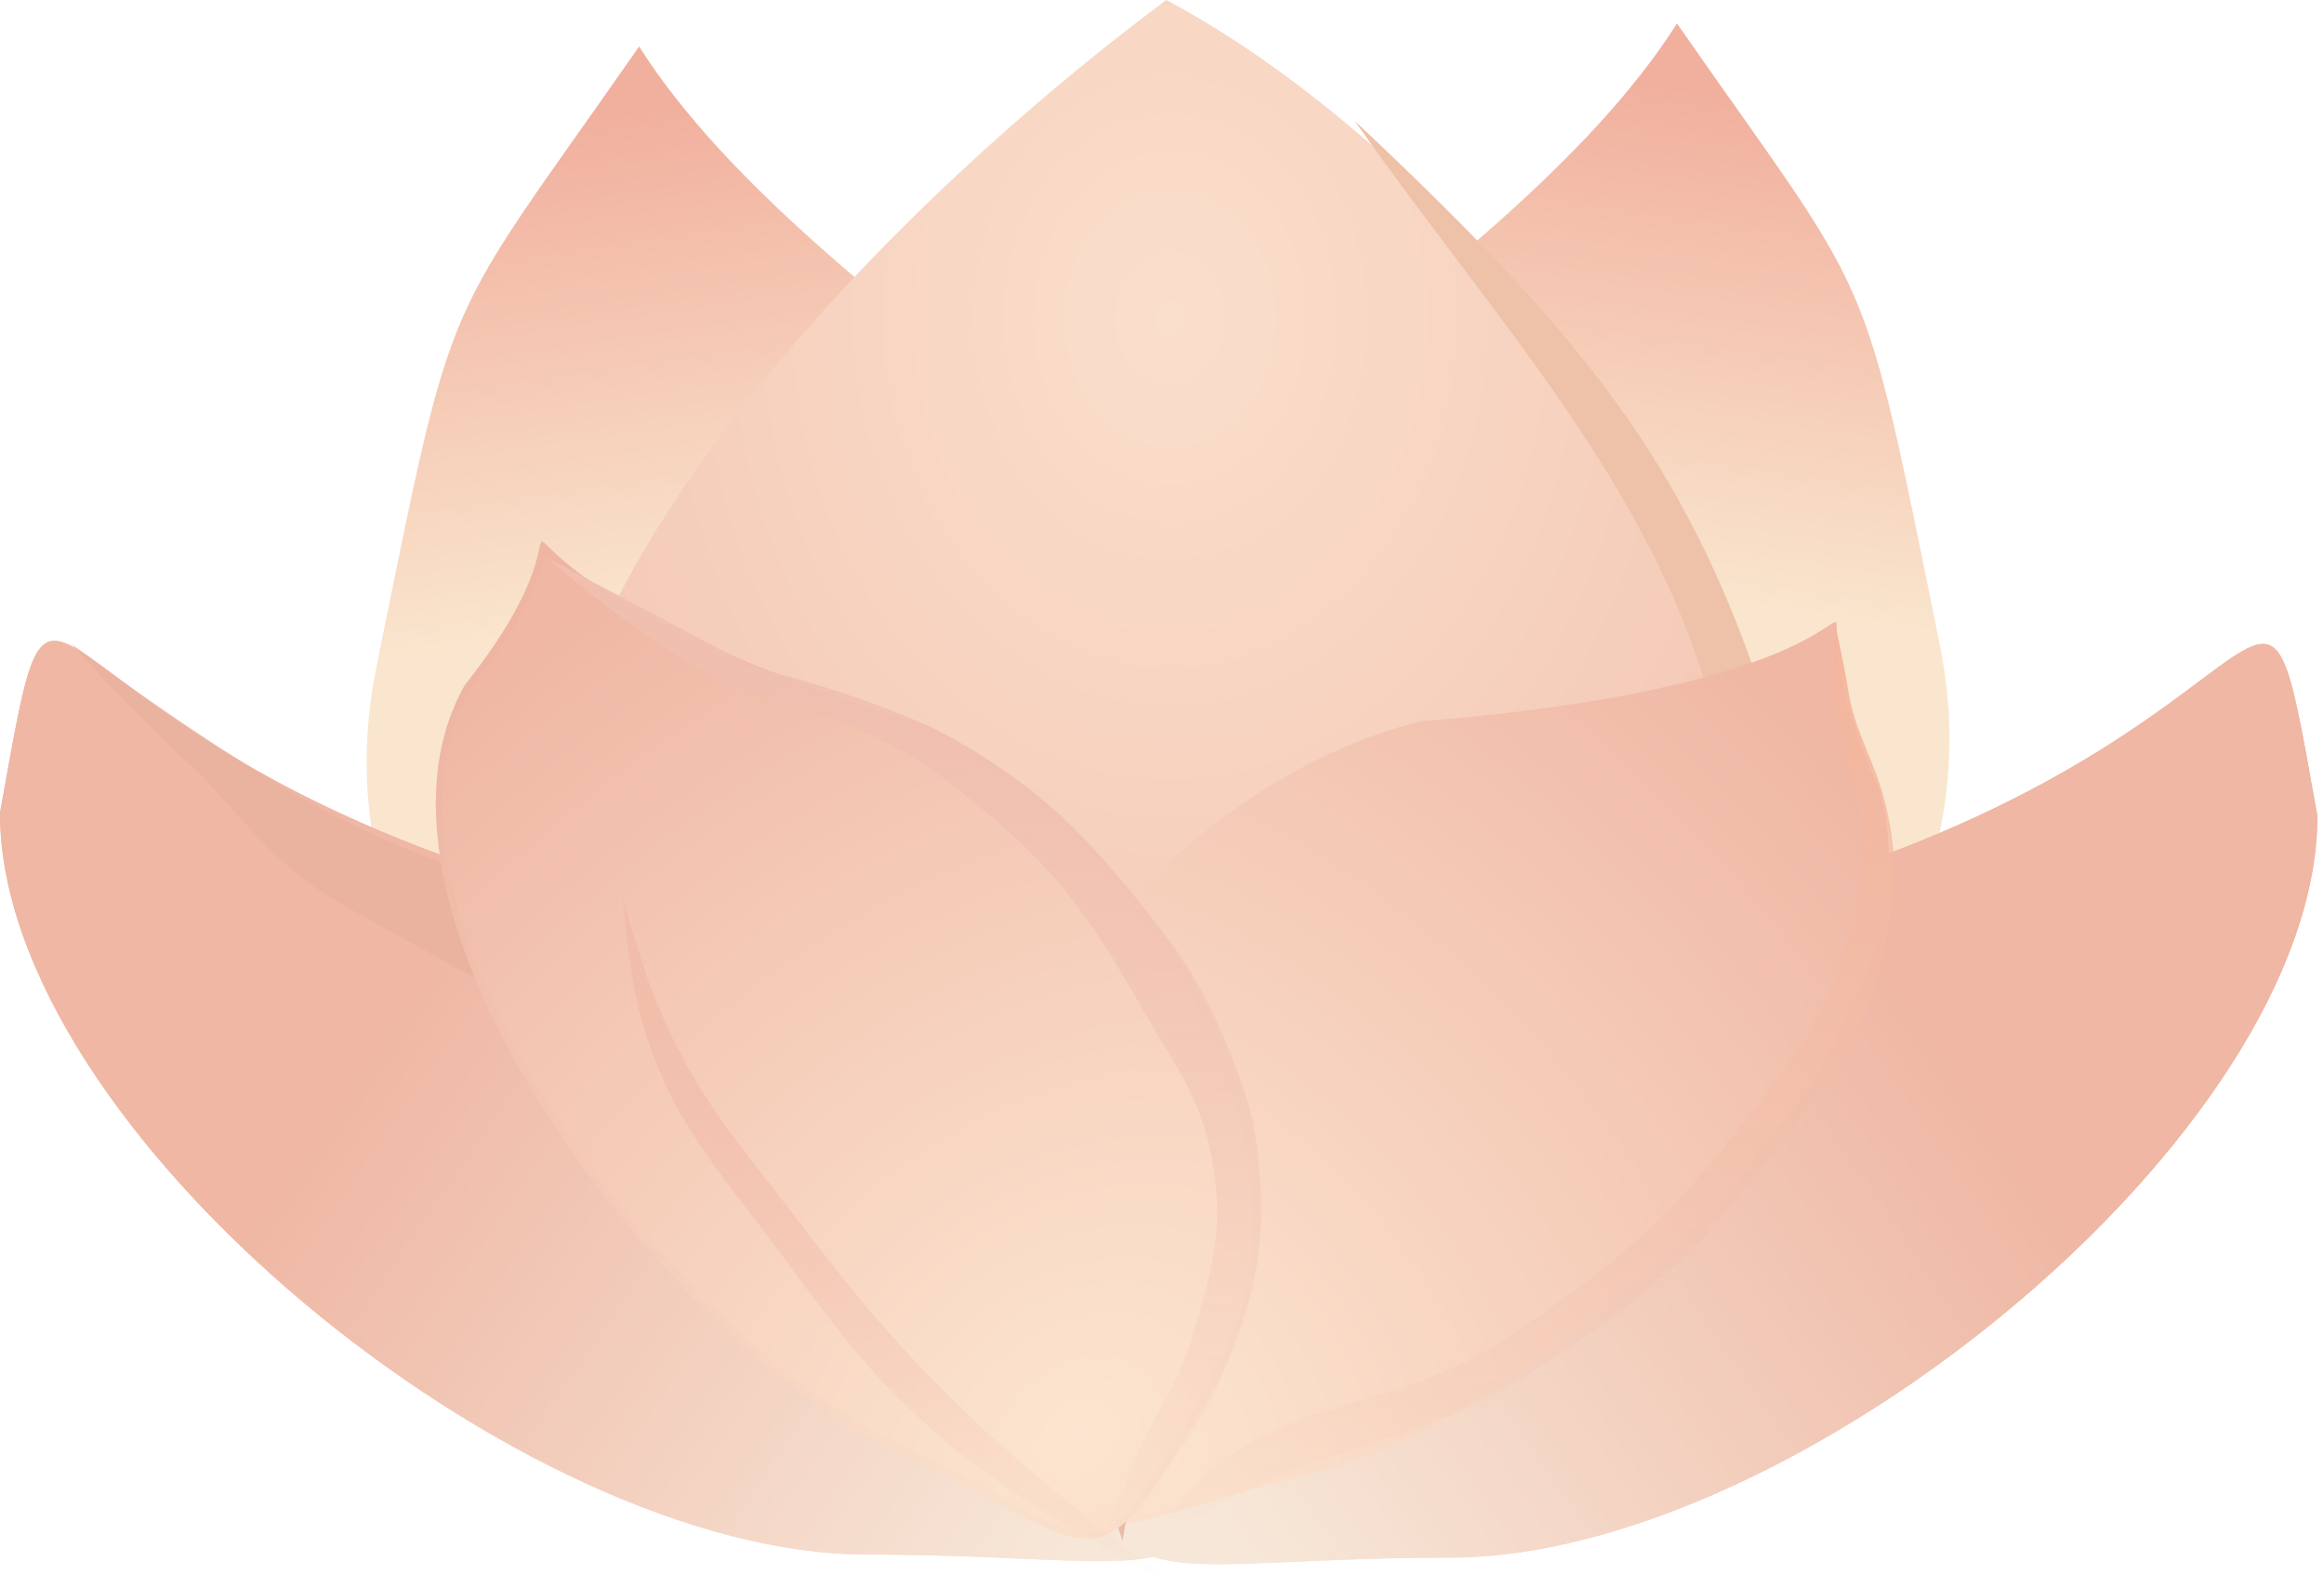
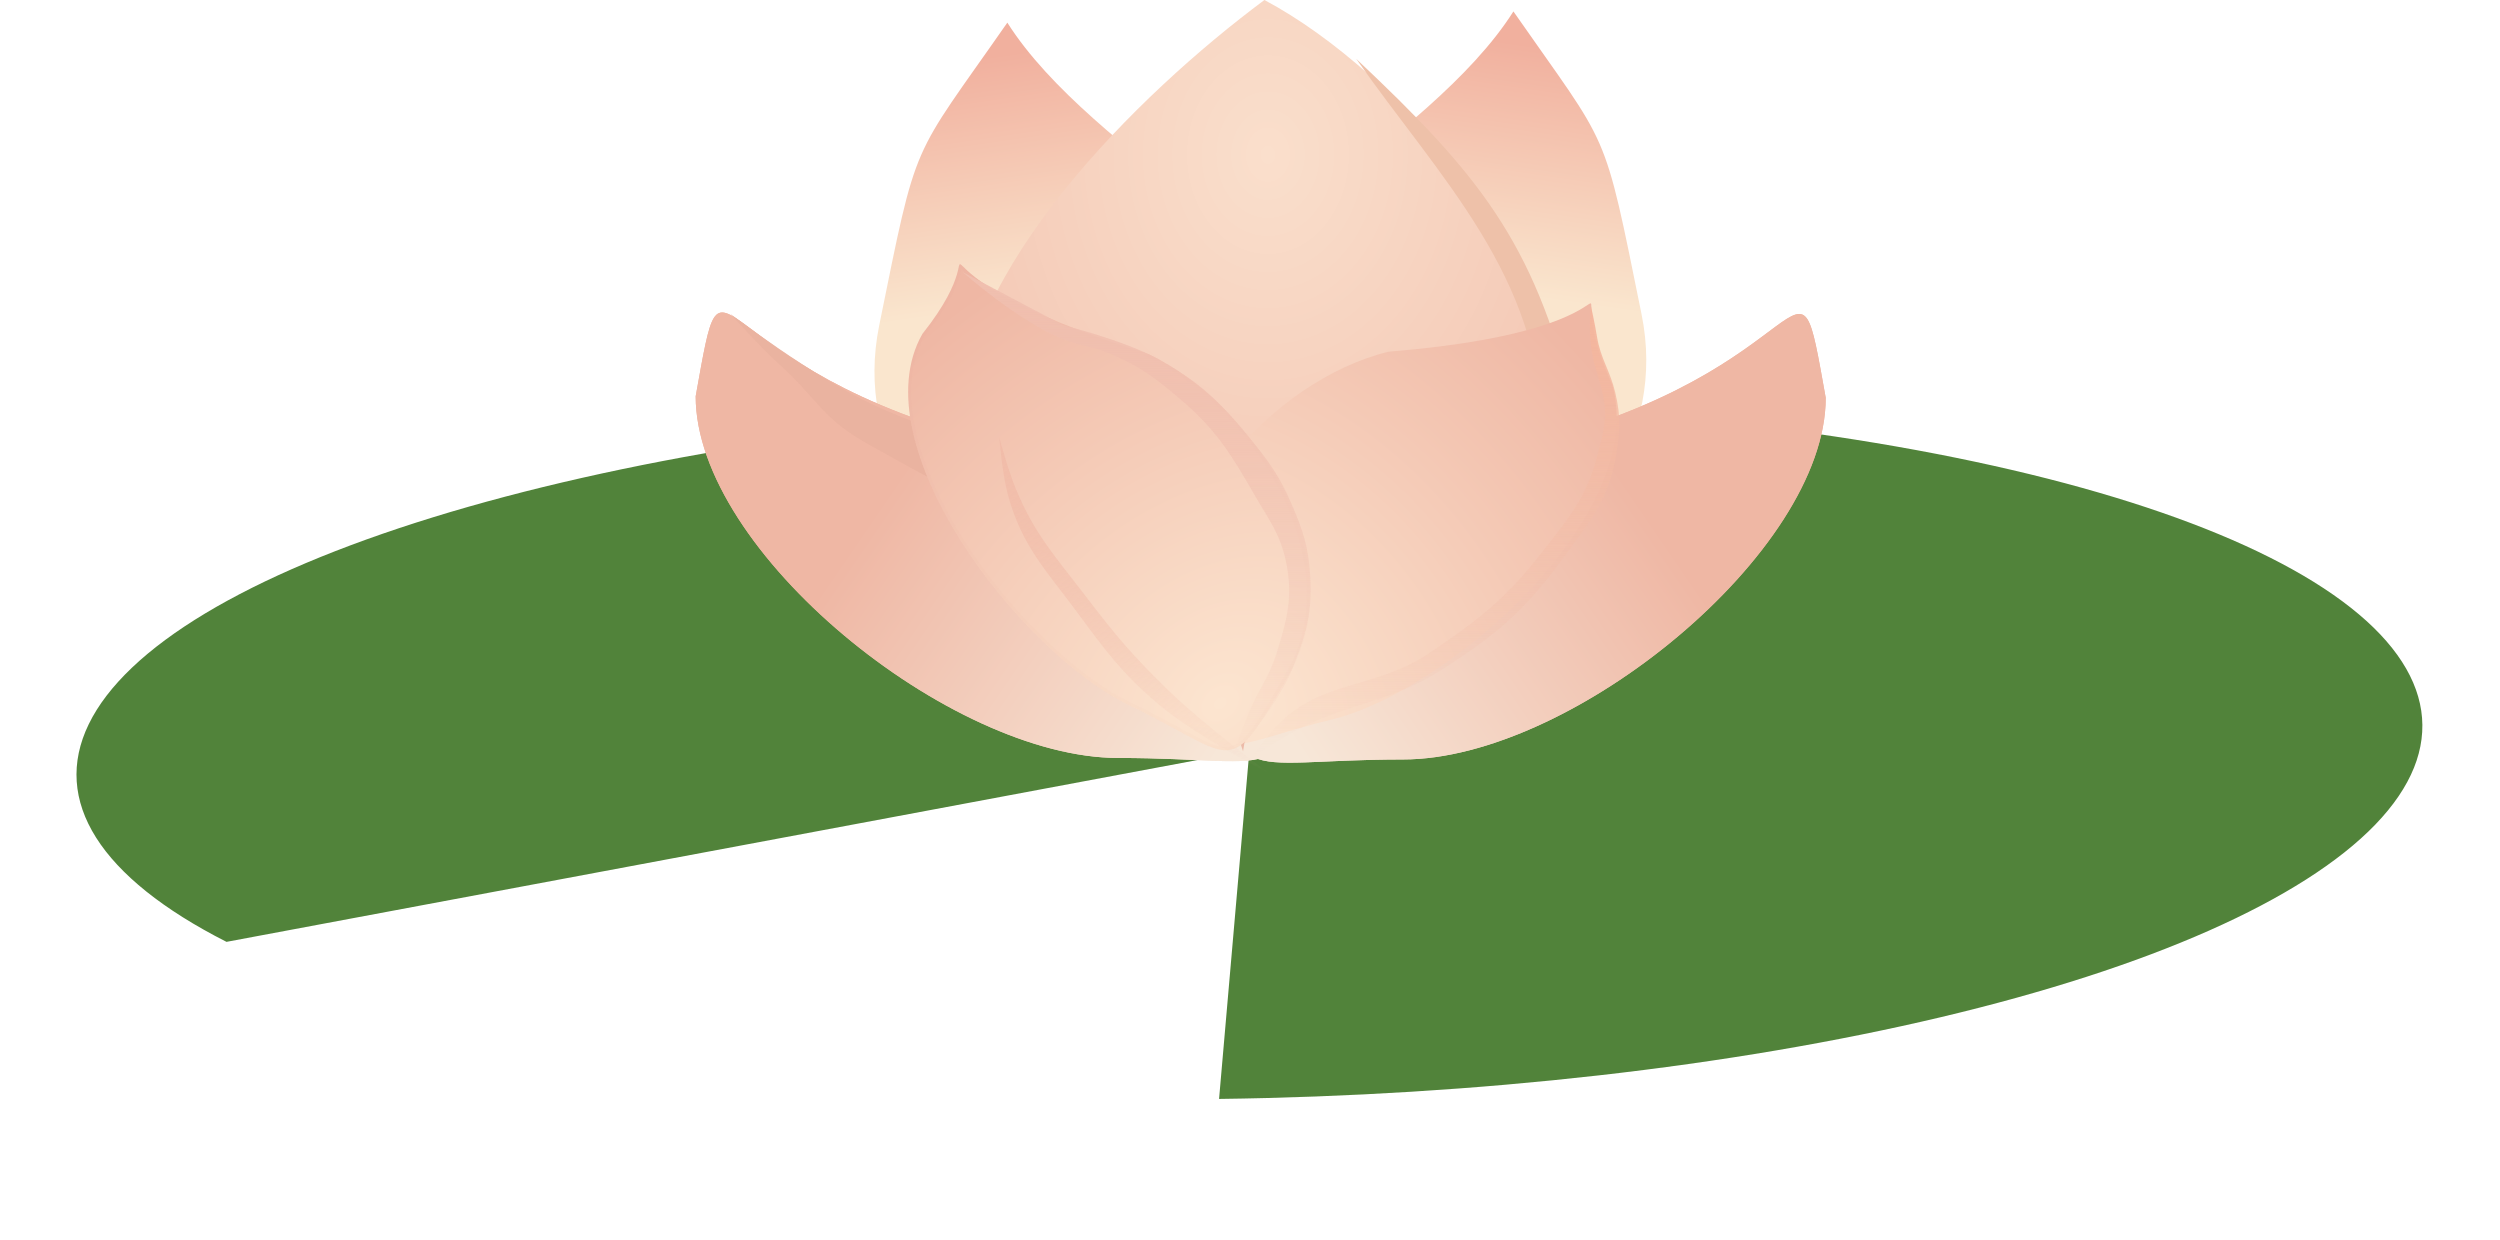
- <svg xmlns="http://www.w3.org/2000/svg" width="227" height="155" viewBox="0 0 227 155" fill="none">
-   <path d="M95.679 73.407C90.727 103.079 94.666 119.98 100.646 147.967C127.174 141.535 199.509 112.364 189.464 62.93C181.684 24.648 183.353 30.363 163.8 2.289C146.833 29.084 99.456 50.775 95.679 73.407Z" fill="url(#paint0_linear_227_4488)" />
-   <path d="M130.547 75.654C135.499 105.326 131.561 122.227 125.58 150.214C99.053 143.782 26.717 114.611 36.763 65.177C44.543 26.895 42.873 32.611 62.427 4.536C79.394 31.331 126.77 53.022 130.547 75.654Z" fill="url(#paint1_linear_227_4488)" />
-   <path d="M-0 79.386C-0 110.396 50.919 151.819 84.666 151.819C118.413 151.819 119.152 158.685 119.152 127.674C119.152 96.664 94.85 88.931 61.104 88.931C-0 74.118 6.453 43.45 -0 79.386Z" fill="url(#paint2_linear_227_4488)" />
-   <path d="M-0 79.386C-0 110.396 50.919 151.819 84.666 151.819C118.413 151.819 119.152 158.685 119.152 127.674C119.152 96.664 94.85 88.931 61.104 88.931C-0 74.118 6.453 43.45 -0 79.386Z" fill="url(#paint3_linear_227_4488)" />
-   <path d="M175.023 85.347C175.023 116.358 140.194 100.508 113.919 150.481C85.812 87.032 52.815 116.358 52.815 85.347C52.815 54.337 88.256 19.091 113.919 0C141.416 14.599 175.023 54.337 175.023 85.347Z" fill="url(#paint4_radial_227_4488)" />
-   <path d="M175.699 80.293C179.365 116.791 136.527 113.821 123.084 135.882C138.905 101.63 169.523 117.481 169.523 86.47C169.523 55.459 148.813 35.374 132.315 11.791C156.757 34.812 167.755 48.288 175.699 80.293Z" fill="#EEC1A9" />
-   <path d="M226.355 79.685C226.355 110.695 175.435 152.118 141.689 152.118C107.942 152.118 107.202 158.984 107.202 127.973C107.202 96.963 131.504 89.23 165.251 89.23C226.355 74.417 219.902 43.749 226.355 79.685Z" fill="url(#paint5_linear_227_4488)" />
-   <path d="M226.355 79.685C226.355 110.695 175.435 152.118 141.689 152.118C107.942 152.118 107.202 158.984 107.202 127.973C107.202 96.963 131.504 89.23 165.251 89.23C226.355 74.417 219.902 43.749 226.355 79.685Z" fill="url(#paint6_linear_227_4488)" />
-   <path d="M183.573 77.029C191.003 102.947 150.891 138.44 127.394 144.128C103.897 149.815 105.027 155.678 97.597 129.761C90.168 103.843 115.318 76.129 138.815 70.442C198.499 65.628 170.471 48.083 183.573 77.029Z" fill="url(#paint7_radial_227_4488)" />
-   <path d="M35.095 80.855C23.196 75.25 6.987 62.887 6.987 62.887C6.987 62.887 12.678 69.28 16.764 72.994C24.875 80.364 25.293 83.916 35.095 89.277C43.259 93.742 49.585 97.625 58.315 101.068C66.784 104.41 72.603 104.848 80.312 109.491C90.79 115.801 95.935 119.484 101.698 129.705C104.86 135.31 109.642 150.48 109.642 150.48C109.642 150.48 113.188 131.021 110.864 122.967C107.623 111.731 102.092 105.734 91.922 98.823C80.877 91.317 71.245 93.538 58.315 89.277C49.138 86.253 43.771 84.941 35.095 80.855Z" fill="#EAB29F" fill-opacity="0.84" />
-   <path d="M45.408 66.893C32.799 89.059 64.913 130.738 86.821 141.261C108.729 151.783 106.418 156.922 119.026 134.755C131.634 112.589 112.618 81.434 90.71 70.912C33.088 53.045 64.208 43.218 45.408 66.893Z" fill="url(#paint8_radial_227_4488)" />
-   <path d="M45.695 67.06C42.608 72.504 42.246 79.17 43.814 86.307C45.385 93.452 48.883 101.036 53.467 108.269C62.639 122.745 76.104 135.745 86.986 140.971C90.95 142.875 94.128 144.606 96.737 146.027C97.737 146.572 98.654 147.071 99.498 147.516C101.027 148.323 102.315 148.952 103.449 149.369C104.583 149.786 105.54 149.983 106.408 149.943C108.11 149.865 109.599 148.868 111.481 146.42C113.362 143.972 115.569 140.161 118.725 134.611C124.957 123.654 123.392 110.439 117.5 98.614C111.614 86.801 101.44 76.442 90.567 71.213C62.321 62.452 55.345 55.609 53.366 53.668C53.325 53.628 53.286 53.59 53.25 53.554C53.179 53.485 53.118 53.427 53.066 53.378C53.047 53.458 53.025 53.557 52.999 53.679C52.991 53.714 52.983 53.75 52.975 53.789C52.903 54.119 52.804 54.553 52.644 55.096C52.005 57.268 50.405 61.124 45.695 67.06ZM53.141 53.13C53.141 53.13 53.14 53.131 53.138 53.135C53.14 53.132 53.141 53.13 53.141 53.13Z" stroke="#C88181" stroke-opacity="0.02" stroke-width="0.667" />
-   <path d="M73.591 65.133L53.427 54.465C53.427 54.465 64.65 64.398 73.591 67.941C77.056 69.313 79.319 69.32 82.757 70.748C88.849 73.28 91.885 75.578 96.811 79.732C104.372 86.11 107.28 91.051 112.087 99.385C114.89 104.244 117.037 106.904 118.197 112.299C119.73 119.427 118.525 123.839 116.364 130.828C114.874 135.647 112.827 137.946 110.864 142.62C109.316 146.308 107.198 152.165 107.198 152.165C107.198 152.165 116.264 141.947 119.419 134.197C122.306 127.107 123.586 122.663 123.085 115.106C122.712 109.479 121.672 106.313 119.419 101.069C116.984 95.402 114.854 92.459 110.864 87.593C104.972 80.406 100.933 76.497 92.533 71.871C85.729 68.124 73.591 65.133 73.591 65.133Z" fill="url(#paint9_linear_227_4488)" />
-   <path d="M180.524 67.381C180.108 64.777 179.302 61.204 179.302 61.204C179.302 61.204 178.904 65.514 179.302 69.065C179.729 72.874 180.955 75.412 181.746 79.172C182.746 83.928 181.749 86.814 180.524 91.525C178.391 99.73 174.86 103.75 169.525 110.616C162.367 119.829 156.856 124.142 146.917 130.83C136.067 138.131 125.203 136.115 116.365 145.429C114.232 147.676 111.477 151.605 111.477 151.605C111.477 151.605 115.885 148.781 118.809 147.113C129.967 140.749 138.565 141.071 149.361 134.199C160.458 127.135 166.318 122.062 173.803 111.739C178.951 104.638 182.605 100.493 184.19 92.086C185.168 86.901 185.41 83.752 184.19 78.611C183.143 74.194 181.24 71.853 180.524 67.381Z" fill="url(#paint10_linear_227_4488)" />
-   <path d="M92.618 140.993C100.37 147.592 114.991 154.979 114.991 154.979C114.991 154.979 102.149 145.486 94.898 138.477C87.797 131.615 84.205 127.388 78.292 119.632C72.068 111.469 67.875 107.046 64.059 97.716C62.483 93.859 60.821 87.595 60.821 87.595C60.821 87.595 61.355 94.768 62.571 99.208C65.354 109.373 70.116 114.117 76.522 122.789C82.121 130.368 85.305 134.769 92.618 140.993Z" fill="url(#paint11_linear_227_4488)" />
+ <svg xmlns="http://www.w3.org/2000/svg" width="345" height="171" viewBox="0 0 345 171" fill="none">
+   <path d="M168.231 151.653C203.946 151.187 238.963 147.221 267.825 140.373C296.686 133.525 317.77 124.18 327.791 113.794C337.811 103.409 336.205 92.566 323.222 82.957C310.24 73.348 286.61 65.512 256.017 60.67C225.423 55.829 189.585 54.254 154.088 56.191C118.592 58.128 85.431 63.469 59.775 71.38C34.12 79.291 17.41 89.328 12.252 99.928C7.093 110.527 13.776 121.092 31.257 129.977L172.422 103.542L168.231 151.653Z" fill="#51833A" />
+   <path d="M161.919 50.575C158.507 71.018 161.221 82.662 165.341 101.944C183.618 97.513 233.454 77.415 226.533 43.357C221.173 16.982 222.323 20.919 208.851 1.577C197.162 20.038 164.521 34.982 161.919 50.575Z" fill="url(#paint0_linear_2455_4663)" />
+   <path d="M185.944 52.121C189.356 72.565 186.643 84.208 182.522 103.49C164.246 99.059 114.409 78.962 121.331 44.904C126.69 18.529 125.54 22.466 139.012 3.124C150.702 21.584 183.342 36.529 185.944 52.121Z" fill="url(#paint1_linear_2455_4663)" />
+   <path d="M96.002 54.694C96.002 76.059 131.084 104.598 154.334 104.598C177.584 104.598 178.094 109.328 178.094 87.963C178.094 66.598 161.351 61.27 138.1 61.27C96.002 51.065 100.448 29.936 96.002 54.694Z" fill="url(#paint2_linear_2455_4663)" />
+   <path d="M96.002 54.694C96.002 76.059 131.084 104.598 154.334 104.598C177.584 104.598 178.094 109.328 178.094 87.963C178.094 66.598 161.351 61.27 138.1 61.27C96.002 51.065 100.448 29.936 96.002 54.694Z" fill="url(#paint3_linear_2455_4663)" />
+   <path d="M216.587 58.801C216.587 80.166 192.591 69.246 174.489 103.676C155.124 59.962 132.391 80.166 132.391 58.801C132.391 37.436 156.808 13.153 174.489 0C193.433 10.058 216.587 37.436 216.587 58.801Z" fill="url(#paint4_radial_2455_4663)" />
+   <path d="M217.051 55.321C219.576 80.466 190.062 78.42 180.801 93.619C191.701 70.021 212.796 80.941 212.796 59.576C212.796 38.211 198.527 24.373 187.161 8.125C204 23.986 211.578 33.27 217.051 55.321Z" fill="#EEC1A9" />
+   <path d="M251.951 54.901C251.951 76.266 216.869 104.805 193.619 104.805C170.369 104.805 169.859 109.535 169.859 88.17C169.859 66.805 186.603 61.477 209.853 61.477C251.951 51.272 247.505 30.143 251.951 54.901Z" fill="url(#paint5_linear_2455_4663)" />
+   <path d="M251.951 54.901C251.951 76.266 216.869 104.805 193.619 104.805C170.369 104.805 169.859 109.535 169.859 88.17C169.859 66.805 186.603 61.477 209.853 61.477C251.951 51.272 247.505 30.143 251.951 54.901Z" fill="url(#paint6_linear_2455_4663)" />
+   <path d="M222.475 53.069C227.594 70.925 199.958 95.378 183.77 99.297C167.581 103.215 168.36 107.255 163.241 89.398C158.123 71.542 175.45 52.449 191.639 48.53C232.759 45.214 213.448 33.126 222.475 53.069Z" fill="url(#paint7_radial_2455_4663)" />
+   <path d="M120.178 55.707C111.979 51.846 100.812 43.328 100.812 43.328C100.812 43.328 104.733 47.733 107.548 50.291C113.136 55.369 113.425 57.816 120.178 61.51C125.802 64.586 130.161 67.261 136.175 69.634C142.01 71.936 146.019 72.238 151.33 75.437C158.549 79.784 162.094 82.322 166.065 89.363C168.243 93.225 171.538 103.677 171.538 103.677C171.538 103.677 173.98 90.27 172.38 84.721C170.147 76.98 166.336 72.848 159.329 68.087C151.72 62.915 145.084 64.446 136.175 61.51C129.853 59.427 126.155 58.523 120.178 55.707Z" fill="#EAB29F" fill-opacity="0.84" />
+   <path d="M127.284 46.09C118.598 61.362 140.723 90.077 155.817 97.326C170.91 104.576 169.318 108.116 178.004 92.844C186.691 77.572 173.59 56.108 158.496 48.859C118.796 36.549 140.237 29.779 127.284 46.09Z" fill="url(#paint8_radial_2455_4663)" />
+   <path d="M127.468 46.196C125.338 49.952 125.088 54.549 126.17 59.469C127.252 64.394 129.663 69.621 132.822 74.605C139.142 84.58 148.421 93.539 155.922 97.141C158.652 98.453 160.842 99.645 162.639 100.624C163.328 100.999 163.96 101.343 164.542 101.651C165.595 102.206 166.484 102.64 167.266 102.928C168.048 103.215 168.71 103.352 169.311 103.324C170.492 103.27 171.523 102.578 172.82 100.89C174.117 99.202 175.638 96.575 177.812 92.752C182.11 85.197 181.029 76.086 176.969 67.937C172.912 59.795 165.9 52.655 158.405 49.051C138.947 43.016 134.142 38.303 132.78 36.967C132.752 36.939 132.725 36.913 132.7 36.888C132.641 36.831 132.592 36.784 132.551 36.746C132.536 36.806 132.519 36.883 132.498 36.982C132.492 37.006 132.487 37.032 132.481 37.059C132.431 37.286 132.363 37.585 132.253 37.958C131.813 39.453 130.712 42.108 127.468 46.196ZM132.597 36.6C132.597 36.6 132.597 36.601 132.596 36.603C132.597 36.602 132.597 36.601 132.597 36.6Z" stroke="#C88181" stroke-opacity="0.02" stroke-width="0.426" />
+   <path d="M146.701 44.874L132.809 37.523C132.809 37.523 140.541 44.367 146.701 46.808C149.088 47.754 150.647 47.758 153.016 48.742C157.213 50.486 159.305 52.069 162.698 54.932C167.908 59.326 169.911 62.73 173.223 68.471C175.154 71.819 176.633 73.652 177.433 77.369C178.489 82.28 177.659 85.32 176.17 90.135C175.143 93.455 173.733 95.039 172.381 98.259C171.314 100.8 169.855 104.835 169.855 104.835C169.855 104.835 176.101 97.796 178.275 92.456C180.264 87.571 181.146 84.509 180.801 79.303C180.544 75.426 179.827 73.245 178.275 69.632C176.597 65.728 175.13 63.7 172.381 60.348C168.321 55.396 165.539 52.703 159.752 49.516C155.064 46.934 146.701 44.874 146.701 44.874Z" fill="url(#paint9_linear_2455_4663)" />
+   <path d="M220.376 46.419C220.089 44.626 219.534 42.164 219.534 42.164C219.534 42.164 219.259 45.134 219.534 47.58C219.828 50.205 220.673 51.953 221.218 54.543C221.907 57.82 221.22 59.808 220.376 63.054C218.906 68.707 216.473 71.477 212.798 76.207C207.867 82.554 204.069 85.526 197.222 90.133C189.746 95.163 182.262 93.775 176.173 100.192C174.703 101.74 172.805 104.447 172.805 104.447C172.805 104.447 175.842 102.501 177.856 101.352C185.544 96.967 191.468 97.189 198.906 92.454C206.551 87.588 210.589 84.093 215.745 76.981C219.292 72.088 221.809 69.233 222.902 63.441C223.576 59.868 223.742 57.699 222.902 54.156C222.18 51.113 220.869 49.501 220.376 46.419Z" fill="url(#paint10_linear_2455_4663)" />
+   <path d="M159.809 97.141C165.15 101.688 175.223 106.777 175.223 106.777C175.223 106.777 166.376 100.236 161.38 95.408C156.487 90.68 154.013 87.767 149.939 82.424C145.651 76.8 142.762 73.753 140.133 67.325C139.047 64.668 137.902 60.352 137.902 60.352C137.902 60.352 138.27 65.294 139.108 68.353C141.025 75.356 144.306 78.624 148.72 84.599C152.577 89.821 154.771 92.853 159.809 97.141Z" fill="url(#paint11_linear_2455_4663)" />
  <defs>
-     <linearGradient id="paint0_linear_227_4488" x1="163.418" y1="8.422" x2="156.167" y2="58.025" gradientUnits="userSpaceOnUse">
+     <linearGradient id="paint0_linear_2455_4663" x1="208.588" y1="5.803" x2="203.592" y2="39.977" gradientUnits="userSpaceOnUse">
      <stop stop-color="#F1B09E" />
      <stop offset="1" stop-color="#FAE6CE" />
    </linearGradient>
-     <linearGradient id="paint1_linear_227_4488" x1="62.809" y1="10.669" x2="70.06" y2="60.272" gradientUnits="userSpaceOnUse">
+     <linearGradient id="paint1_linear_2455_4663" x1="139.275" y1="7.35" x2="144.271" y2="41.524" gradientUnits="userSpaceOnUse">
      <stop stop-color="#F1B09E" />
      <stop offset="1" stop-color="#FAE6CE" />
    </linearGradient>
-     <linearGradient id="paint2_linear_227_4488" x1="36.394" y1="101.631" x2="110.136" y2="152.182" gradientUnits="userSpaceOnUse">
+     <linearGradient id="paint2_linear_2455_4663" x1="121.076" y1="70.021" x2="171.882" y2="104.848" gradientUnits="userSpaceOnUse">
      <stop stop-color="#EFB7A4" />
      <stop offset="0.943" stop-color="#F7E7D8" />
    </linearGradient>
-     <linearGradient id="paint3_linear_227_4488" x1="36.394" y1="101.631" x2="110.136" y2="152.182" gradientUnits="userSpaceOnUse">
+     <linearGradient id="paint3_linear_2455_4663" x1="121.076" y1="70.021" x2="171.882" y2="104.848" gradientUnits="userSpaceOnUse">
      <stop stop-color="#EFB7A4" />
      <stop offset="0.943" stop-color="#F7E7D8" />
    </linearGradient>
-     <radialGradient id="paint4_radial_227_4488" cx="0" cy="0" r="1" gradientUnits="userSpaceOnUse" gradientTransform="translate(114.53 30.8823) rotate(90.2927) scale(119.6 97.1288)">
+     <radialGradient id="paint4_radial_2455_4663" cx="0" cy="0" r="1" gradientUnits="userSpaceOnUse" gradientTransform="translate(174.91 21.2767) rotate(90.2927) scale(82.4 66.9181)">
      <stop stop-color="#FADFCC" />
      <stop offset="1" stop-color="#F1BEAB" />
    </radialGradient>
-     <linearGradient id="paint5_linear_227_4488" x1="189.961" y1="101.93" x2="116.219" y2="152.481" gradientUnits="userSpaceOnUse">
+     <linearGradient id="paint5_linear_2455_4663" x1="226.877" y1="70.228" x2="176.071" y2="105.055" gradientUnits="userSpaceOnUse">
      <stop stop-color="#EFB7A4" />
      <stop offset="0.943" stop-color="#F7E7D8" />
    </linearGradient>
-     <linearGradient id="paint6_linear_227_4488" x1="189.961" y1="101.93" x2="116.219" y2="152.481" gradientUnits="userSpaceOnUse">
+     <linearGradient id="paint6_linear_2455_4663" x1="226.877" y1="70.228" x2="176.071" y2="105.055" gradientUnits="userSpaceOnUse">
      <stop stop-color="#EFB7A4" />
      <stop offset="0.943" stop-color="#F7E7D8" />
    </linearGradient>
-     <radialGradient id="paint7_radial_227_4488" cx="0" cy="0" r="1" gradientUnits="userSpaceOnUse" gradientTransform="translate(109.787 139.279) rotate(-38.5493) scale(96.2065 130.281)">
+     <radialGradient id="paint7_radial_2455_4663" cx="0" cy="0" r="1" gradientUnits="userSpaceOnUse" gradientTransform="translate(171.639 95.9565) rotate(-38.5493) scale(66.2826 89.7585)">
      <stop stop-color="#FCE5D0" />
      <stop offset="1" stop-color="#EFB7A4" />
    </radialGradient>
-     <radialGradient id="paint8_radial_227_4488" cx="0" cy="0" r="1" gradientUnits="userSpaceOnUse" gradientTransform="translate(105.105 140.766) rotate(-130.512) scale(94.8199 125.497)">
+     <radialGradient id="paint8_radial_2455_4663" cx="0" cy="0" r="1" gradientUnits="userSpaceOnUse" gradientTransform="translate(168.413 96.9853) rotate(-130.512) scale(65.3273 86.4624)">
      <stop stop-color="#FCE5D0" />
      <stop offset="1" stop-color="#EFB7A4" />
    </radialGradient>
-     <linearGradient id="paint9_linear_227_4488" x1="88.309" y1="54.465" x2="88.309" y2="152.165" gradientUnits="userSpaceOnUse">
+     <linearGradient id="paint9_linear_2455_4663" x1="156.841" y1="37.523" x2="156.841" y2="104.835" gradientUnits="userSpaceOnUse">
      <stop stop-color="#F0BFAF" />
      <stop offset="1" stop-color="#F0BFAF" stop-opacity="0" />
    </linearGradient>
-     <linearGradient id="paint10_linear_227_4488" x1="148.247" y1="61.204" x2="148.247" y2="151.605" gradientUnits="userSpaceOnUse">
+     <linearGradient id="paint10_linear_2455_4663" x1="198.138" y1="42.164" x2="198.138" y2="104.447" gradientUnits="userSpaceOnUse">
      <stop stop-color="#F4B59C" />
      <stop offset="1" stop-color="#F1C4B2" stop-opacity="0" />
    </linearGradient>
-     <linearGradient id="paint11_linear_227_4488" x1="92.824" y1="92.157" x2="84.488" y2="150.631" gradientUnits="userSpaceOnUse">
+     <linearGradient id="paint11_linear_2455_4663" x1="159.951" y1="63.495" x2="154.208" y2="103.781" gradientUnits="userSpaceOnUse">
      <stop stop-color="#F1BCA9" />
      <stop offset="1" stop-color="#F1BCA9" stop-opacity="0" />
    </linearGradient>
  </defs>
</svg>
